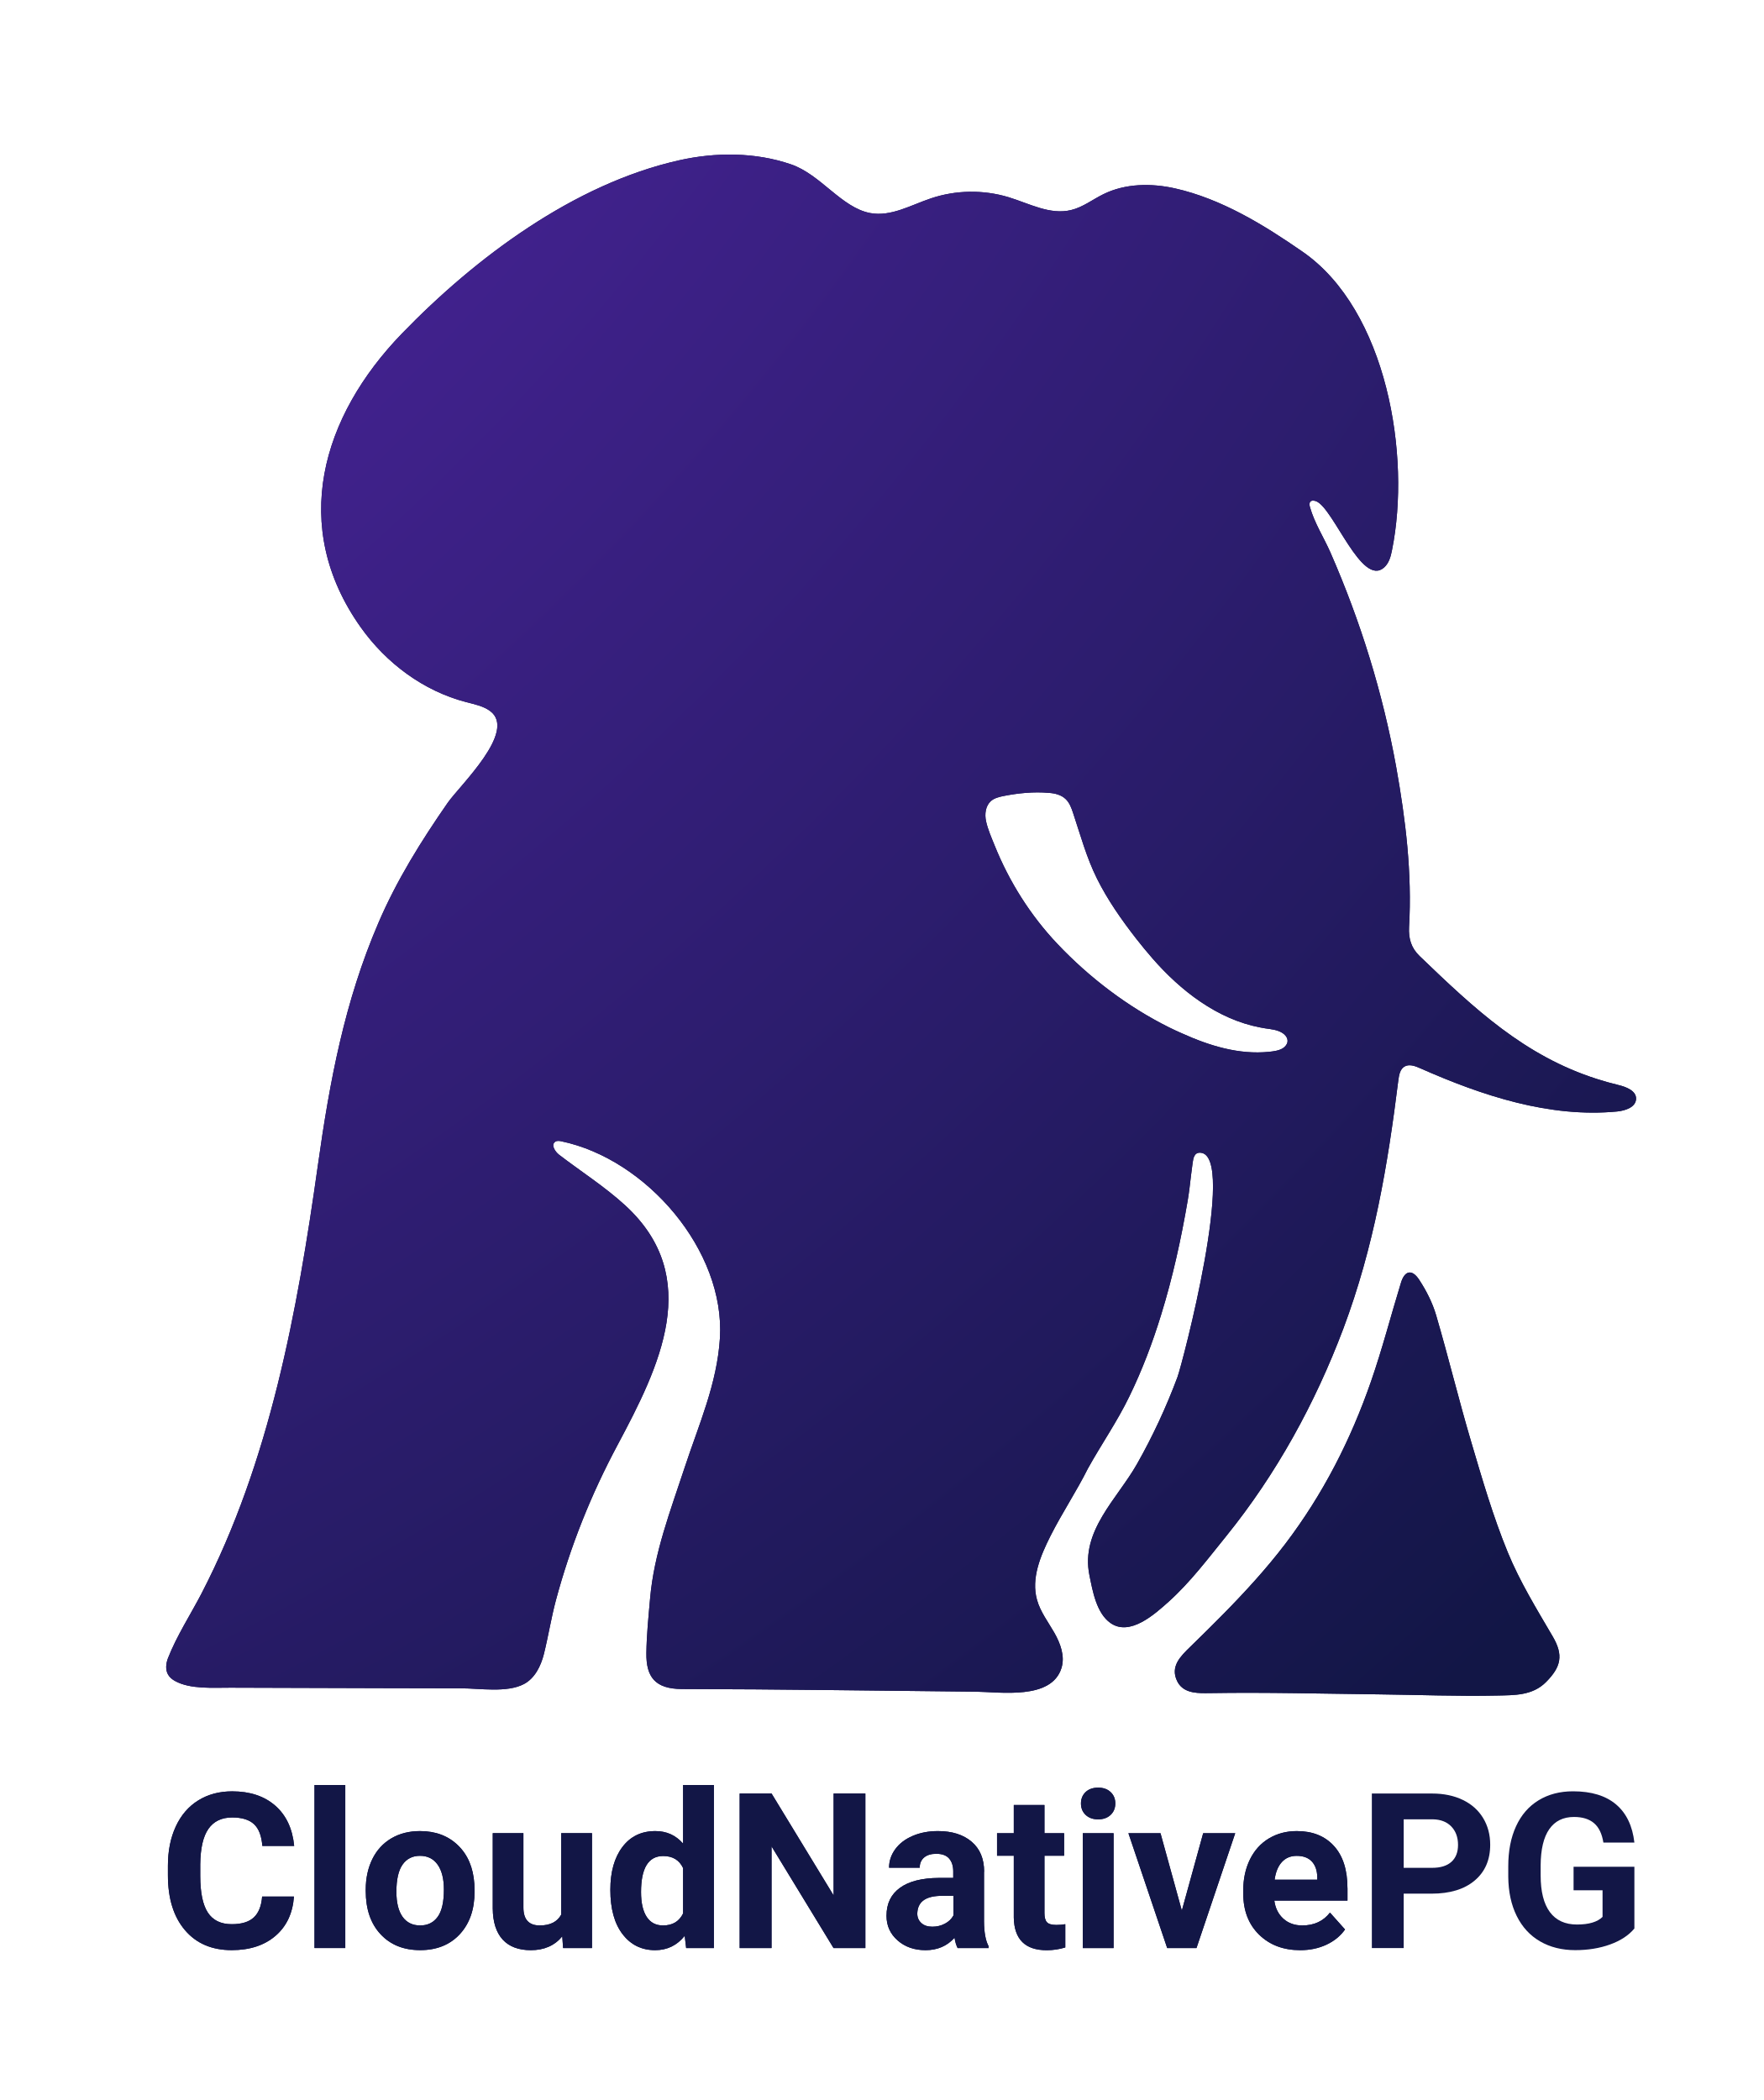
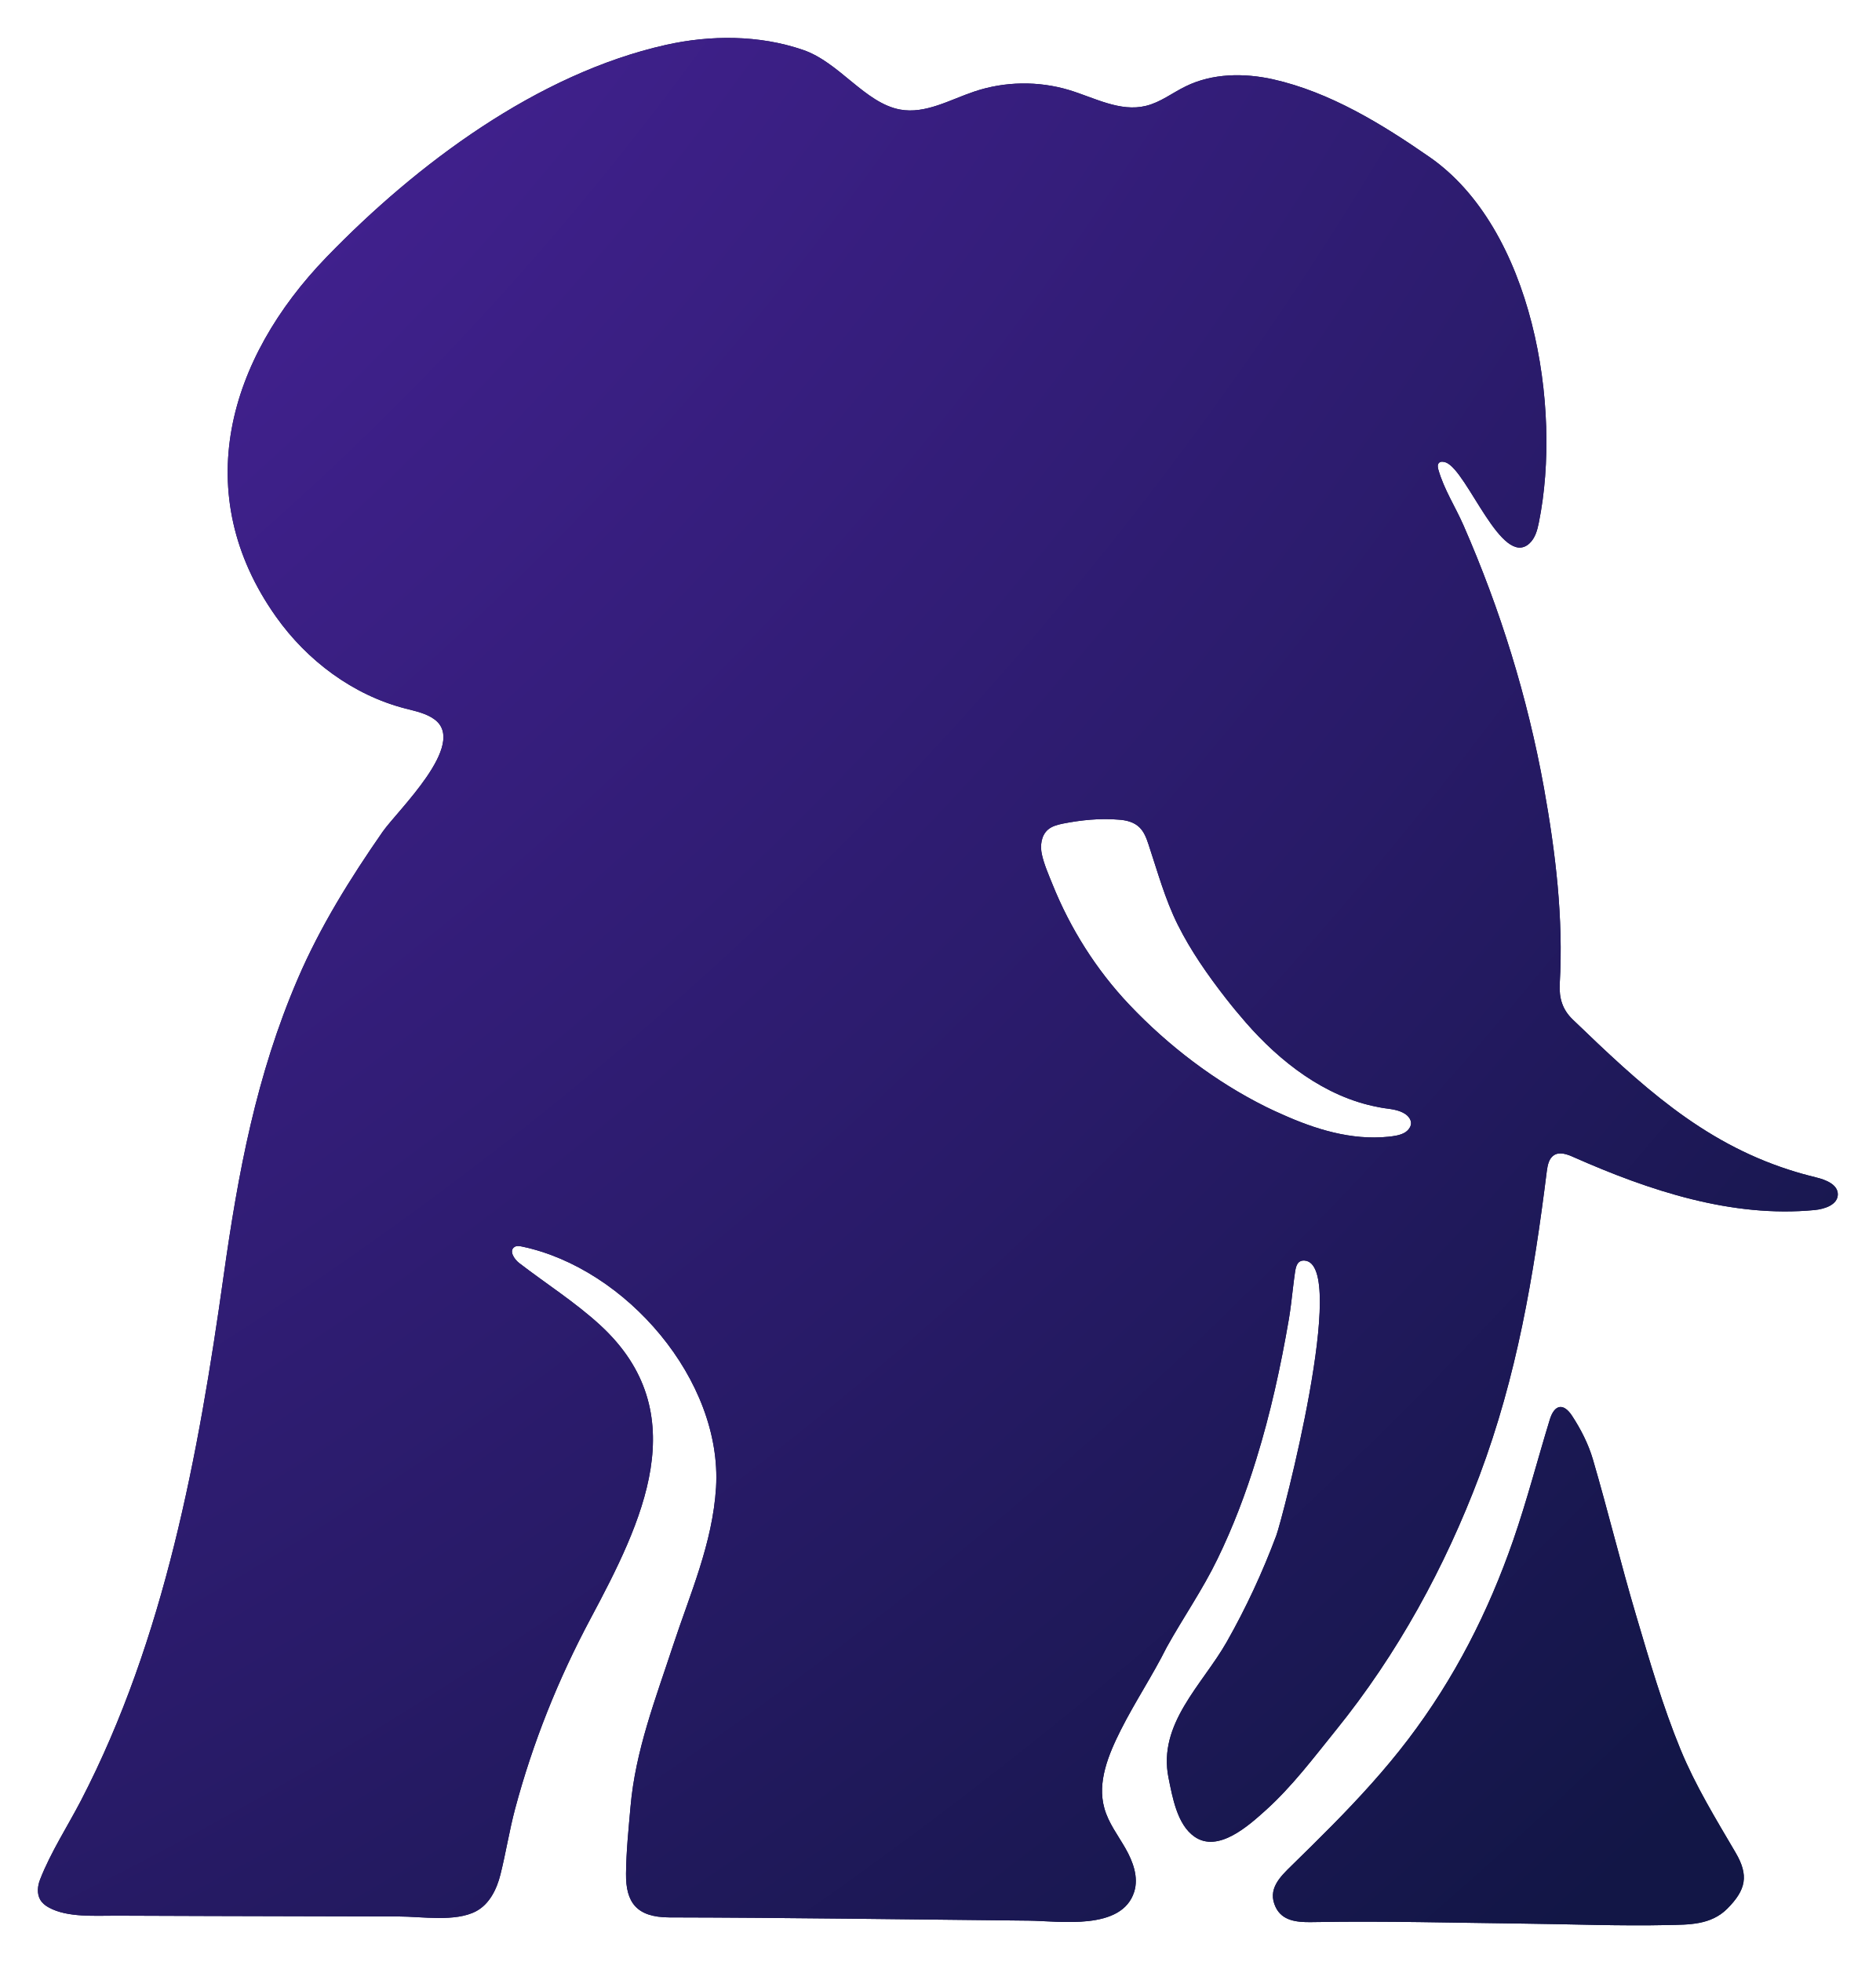
- <svg xmlns="http://www.w3.org/2000/svg" version="1.1" x="0px" y="0px" viewBox="0 0 420 500" style="enable-background:new 0 0 420 500;" xml:space="preserve">
-   <style type="text/css">
- 	.st0{fill:#121646;}
- 	.st1{fill:url(#SVGID_1_);}
- 	.st2{fill:url(#SVGID_00000155867176934933239400000010055260633525782145_);}
- </style>
-   <g id="Layer_2">
- </g>
-   <g id="Layer_1">
-     <g>
-       <g>
-         <g>
-           <path class="st0" d="M359,369.61c-3.49-8.49-6.07-17.37-8.68-26.19c-2.98-10.05-5.44-20.24-8.39-30.3      c-0.87-2.96-2.34-5.84-4.04-8.43c-1.69-2.58-3.44-2.19-4.33,0.73c-2.4,7.81-4.44,15.75-7.12,23.46      c-4.83,13.92-11.42,26.87-20.43,38.72c-4.5,5.91-9.53,11.39-14.73,16.68c-2.6,2.65-5.26,5.25-7.91,7.84      c-2.33,2.27-4.76,4.65-3.12,8.1c1.27,2.67,4.11,2.93,6.73,2.91c0.38,0,0.75-0.01,1.12-0.01c13.44-0.22,26.88,0.15,40.32,0.3      c9.38,0.11,18.77,0.49,28.15,0.28c3.96-0.09,8.3,0.04,11.52-3.2c3.62-3.64,4.2-6.42,1.6-10.87      C365.86,383.09,361.86,376.57,359,369.61z" />
-           <path class="st0" d="M385.31,258.33c-1.75-0.43-3.46-0.9-5.12-1.44c-17.21-5.5-29.1-16.67-42.19-29.26      c-2-1.93-2.65-4.13-2.51-6.89c0.74-12.86-0.81-25.56-3.07-38.17c-3.19-17.59-8.46-34.6-15.64-51.01      c-1.62-3.68-3.77-6.93-4.89-10.84c-0.11-0.43-0.2-0.92,0.09-1.26c0.31-0.38,0.94-0.29,1.41-0.11      c4.17,1.71,10.82,20.58,16.18,15.75c1.14-1.03,1.57-2.6,1.86-4.11c4.56-22.48-1.19-57.13-21.27-71.04      c-9.22-6.4-19.34-12.61-30.41-15.1c-5.66-1.26-11.8-1.19-17.01,1.37c-2.58,1.26-4.91,3.12-7.72,3.79      c-5,1.23-9.99-1.57-14.92-3.07c-5.99-1.8-12.52-1.71-18.45,0.29c-4.76,1.59-9.51,4.42-14.45,3.5      c-6.84-1.28-11.78-9.18-18.87-11.6c-8.5-2.92-17.95-2.92-26.66-0.96c-25,5.61-48.47,23.16-65.95,41.22      c-19.19,19.81-26.82,46.02-9.85,69.94c6.06,8.55,14.97,15.21,25.13,17.84c1.97,0.52,4.06,0.92,5.7,2.13      c6.46,4.8-7.18,17.66-10.1,21.83c-6.28,9.04-12.14,18.42-16.49,28.57c-8.08,18.78-11.6,37.68-14.43,57.78      c-4.89,34.78-11.44,70.53-27.71,101.94c-2.63,5.05-5.9,10.08-7.97,15.37c-0.49,1.26-0.65,2.74,0,3.9      c0.38,0.67,1.01,1.19,1.68,1.55c3.64,2.02,9.16,1.57,13.17,1.59c12.12,0.04,24.24,0.09,36.37,0.11      c6.17,0.02,12.34,0.04,18.51,0.04c4.44,0,10.97,1.12,15.01-1.01c2.6-1.37,4.04-4.29,4.76-7.16c1.05-4.22,1.73-8.55,2.85-12.77      c3.46-12.9,8.37-25.18,14.68-36.98c10.01-18.74,20.46-39.92,1.88-57.02c-4.89-4.49-10.52-8.06-15.78-12.09      c-1.01-0.79-2-2.38-0.94-3.1c0.4-0.29,0.97-0.22,1.48-0.11c20.26,4.24,39,26.01,37.74,46.85c-0.67,10.88-5.05,20.64-8.37,30.74      c-3.37,10.26-7.32,20.4-8.26,31.3c-0.38,4.31-0.83,8.66-0.88,12.99c-0.07,5.61,2.04,8.5,8.42,8.53      c23.32,0.04,46.63,0.4,69.95,0.63c5.92,0.07,18.09,2.02,20.46-5.63c0.88-2.83-0.25-5.86-1.71-8.42      c-1.46-2.56-3.32-4.96-4.11-7.81c-1.44-5.09,0.81-10.46,3.19-15.19c2.76-5.48,6.19-10.61,8.93-16.09      c3.21-5.79,6.98-11.18,9.87-17.17c3.05-6.26,5.52-12.79,7.56-19.43c2.76-8.91,4.76-18.04,6.33-27.22      c0.34-1.99,0.55-3.99,0.79-5.99c0.12-1.01,0.24-2.01,0.39-3.02c0.16-1.13,0.41-2.46,1.87-2.35c8.7,0.61-4.36,50.4-5.5,53.44      c-2.67,7.14-5.88,14.07-9.65,20.71c-4.73,8.33-13.44,15.89-11.31,26.41c0.76,3.73,1.66,9.07,5.03,11.42      c4.62,3.25,10.57-2.15,13.85-5.09c5.16-4.65,9.31-10.19,13.67-15.57c11.98-14.81,21.21-31.66,27.92-49.46      c7.29-19.43,10.55-38.75,13.1-59.22c0.16-1.17,0.4-2.49,1.39-3.12c1.12-0.72,2.58-0.18,3.79,0.36      c14.81,6.55,30.81,11.85,46.92,10.3c1.97-0.2,4.44-1.03,4.49-3.01C389.61,259.72,387.21,258.78,385.31,258.33z M306.52,248.21      c-0.16,0.56-0.58,1.05-1.08,1.37c-0.94,0.58-2.2,0.74-3.28,0.85c-7.18,0.74-14.25-1.46-20.71-4.38      c-1.03-0.45-2.06-0.92-3.1-1.44c-9.85-4.89-19.01-11.87-26.57-19.86c-6.42-6.78-11.49-14.81-14.97-23.47      c-0.74-1.84-1.62-3.81-2.04-5.77c-0.36-1.66-0.13-3.61,1.14-4.76c0.81-0.72,1.91-0.99,2.96-1.21c3.52-0.7,7.27-1.08,10.84-0.76      c1.46,0.09,2.98,0.47,4.02,1.48c0.92,0.87,1.37,2.11,1.77,3.32c1.75,5.25,3.21,10.66,5.7,15.64c2.51,5.05,5.83,9.78,9.29,14.23      c1.26,1.62,2.56,3.19,3.9,4.73c6.66,7.65,15.42,14.5,25.65,16.45c0.4,0.09,0.81,0.16,1.23,0.22c1.41,0.2,2.9,0.34,4.11,1.12      c0.58,0.38,1.1,0.99,1.17,1.68C306.56,247.85,306.56,248.03,306.52,248.21z" />
-         </g>
-       </g>
-       <g>
-         <g>
-           <radialGradient id="SVGID_1_" cx="-302.723" cy="-304.034" r="1177.455" gradientUnits="userSpaceOnUse">
-             <stop offset="0" style="stop-color:#732DD9" />
-             <stop offset="0.118" style="stop-color:#6A2BCB" />
-             <stop offset="0.343" style="stop-color:#5125A5" />
-             <stop offset="0.649" style="stop-color:#291C69" />
-             <stop offset="0.814" style="stop-color:#121646" />
-             <stop offset="1" style="stop-color:#121646" />
-           </radialGradient>
-           <path class="st1" d="M359,369.61c-3.49-8.49-6.07-17.37-8.68-26.19c-2.98-10.05-5.44-20.24-8.39-30.3      c-0.87-2.96-2.34-5.84-4.04-8.43c-1.69-2.58-3.44-2.19-4.33,0.73c-2.4,7.81-4.44,15.75-7.12,23.46      c-4.83,13.92-11.42,26.87-20.43,38.72c-4.5,5.91-9.53,11.39-14.73,16.68c-2.6,2.65-5.26,5.25-7.91,7.84      c-2.33,2.27-4.76,4.65-3.12,8.1c1.27,2.67,4.11,2.93,6.73,2.91c0.38,0,0.75-0.01,1.12-0.01c13.44-0.22,26.88,0.15,40.32,0.3      c9.38,0.11,18.77,0.49,28.15,0.28c3.96-0.09,8.3,0.04,11.52-3.2c3.62-3.64,4.2-6.42,1.6-10.87      C365.86,383.09,361.86,376.57,359,369.61z" />
-           <radialGradient id="SVGID_00000142875328974202796550000005776013639545705360_" cx="-302.723" cy="-304.034" r="1177.455" gradientUnits="userSpaceOnUse">
-             <stop offset="0" style="stop-color:#732DD9" />
-             <stop offset="0.118" style="stop-color:#6A2BCB" />
-             <stop offset="0.343" style="stop-color:#5125A5" />
-             <stop offset="0.649" style="stop-color:#291C69" />
-             <stop offset="0.814" style="stop-color:#121646" />
-             <stop offset="1" style="stop-color:#121646" />
-           </radialGradient>
-           <path style="fill:url(#SVGID_00000142875328974202796550000005776013639545705360_);" d="M385.31,258.33      c-1.75-0.43-3.46-0.9-5.12-1.44c-17.21-5.5-29.1-16.67-42.19-29.26c-2-1.93-2.65-4.13-2.51-6.89      c0.74-12.86-0.81-25.56-3.07-38.17c-3.19-17.59-8.46-34.6-15.64-51.01c-1.62-3.68-3.77-6.93-4.89-10.84      c-0.11-0.43-0.2-0.92,0.09-1.26c0.31-0.38,0.94-0.29,1.41-0.11c4.17,1.71,10.82,20.58,16.18,15.75c1.14-1.03,1.57-2.6,1.86-4.11      c4.56-22.48-1.19-57.13-21.27-71.04c-9.22-6.4-19.34-12.61-30.41-15.1c-5.66-1.26-11.8-1.19-17.01,1.37      c-2.58,1.26-4.91,3.12-7.72,3.79c-5,1.23-9.99-1.57-14.92-3.07c-5.99-1.8-12.52-1.71-18.45,0.29c-4.76,1.59-9.51,4.42-14.45,3.5      c-6.84-1.28-11.78-9.18-18.87-11.6c-8.5-2.92-17.95-2.92-26.66-0.96c-25,5.61-48.47,23.16-65.95,41.22      c-19.19,19.81-26.82,46.02-9.85,69.94c6.06,8.55,14.97,15.21,25.13,17.84c1.97,0.52,4.06,0.92,5.7,2.13      c6.46,4.8-7.18,17.66-10.1,21.83c-6.28,9.04-12.14,18.42-16.49,28.57c-8.08,18.78-11.6,37.68-14.43,57.78      c-4.89,34.78-11.44,70.53-27.71,101.94c-2.63,5.05-5.9,10.08-7.97,15.37c-0.49,1.26-0.65,2.74,0,3.9      c0.38,0.67,1.01,1.19,1.68,1.55c3.64,2.02,9.16,1.57,13.17,1.59c12.12,0.04,24.24,0.09,36.37,0.11      c6.17,0.02,12.34,0.04,18.51,0.04c4.44,0,10.97,1.12,15.01-1.01c2.6-1.37,4.04-4.29,4.76-7.16c1.05-4.22,1.73-8.55,2.85-12.77      c3.46-12.9,8.37-25.18,14.68-36.98c10.01-18.74,20.46-39.92,1.88-57.02c-4.89-4.49-10.52-8.06-15.78-12.09      c-1.01-0.79-2-2.38-0.94-3.1c0.4-0.29,0.97-0.22,1.48-0.11c20.26,4.24,39,26.01,37.74,46.85c-0.67,10.88-5.05,20.64-8.37,30.74      c-3.37,10.26-7.32,20.4-8.26,31.3c-0.38,4.31-0.83,8.66-0.88,12.99c-0.07,5.61,2.04,8.5,8.42,8.53      c23.32,0.04,46.63,0.4,69.95,0.63c5.92,0.07,18.09,2.02,20.46-5.63c0.88-2.83-0.25-5.86-1.71-8.42      c-1.46-2.56-3.32-4.96-4.11-7.81c-1.44-5.09,0.81-10.46,3.19-15.19c2.76-5.48,6.19-10.61,8.93-16.09      c3.21-5.79,6.98-11.18,9.87-17.17c3.05-6.26,5.52-12.79,7.56-19.43c2.76-8.91,4.76-18.04,6.33-27.22      c0.34-1.99,0.55-3.99,0.79-5.99c0.12-1.01,0.24-2.01,0.39-3.02c0.16-1.13,0.41-2.46,1.87-2.35c8.7,0.61-4.36,50.4-5.5,53.44      c-2.67,7.14-5.88,14.07-9.65,20.71c-4.73,8.33-13.44,15.89-11.31,26.41c0.76,3.73,1.66,9.07,5.03,11.42      c4.62,3.25,10.57-2.15,13.85-5.09c5.16-4.65,9.31-10.19,13.67-15.57c11.98-14.81,21.21-31.66,27.92-49.46      c7.29-19.43,10.55-38.75,13.1-59.22c0.16-1.17,0.4-2.49,1.39-3.12c1.12-0.72,2.58-0.18,3.79,0.36      c14.81,6.55,30.81,11.85,46.92,10.3c1.97-0.2,4.44-1.03,4.49-3.01C389.61,259.72,387.21,258.78,385.31,258.33z M306.52,248.21      c-0.16,0.56-0.58,1.05-1.08,1.37c-0.94,0.58-2.2,0.74-3.28,0.85c-7.18,0.74-14.25-1.46-20.71-4.38      c-1.03-0.45-2.06-0.92-3.1-1.44c-9.85-4.89-19.01-11.87-26.57-19.86c-6.42-6.78-11.49-14.81-14.97-23.47      c-0.74-1.84-1.62-3.81-2.04-5.77c-0.36-1.66-0.13-3.61,1.14-4.76c0.81-0.72,1.91-0.99,2.96-1.21c3.52-0.7,7.27-1.08,10.84-0.76      c1.46,0.09,2.98,0.47,4.02,1.48c0.92,0.87,1.37,2.11,1.77,3.32c1.75,5.25,3.21,10.66,5.7,15.64c2.51,5.05,5.83,9.78,9.29,14.23      c1.26,1.62,2.56,3.19,3.9,4.73c6.66,7.65,15.42,14.5,25.65,16.45c0.4,0.09,0.81,0.16,1.23,0.22c1.41,0.2,2.9,0.34,4.11,1.12      c0.58,0.38,1.1,0.99,1.17,1.68C306.56,247.85,306.56,248.03,306.52,248.21z" />
-         </g>
-       </g>
-     </g>
-     <g>
-       <g>
-         <g>
-           <path class="st0" d="M49.62,435.45c1.26-1.81,3.15-2.72,5.67-2.72c2.33,0,4.06,0.54,5.19,1.6c1.14,1.07,1.8,2.79,1.98,5.17h7.58      c-0.4-4.11-1.9-7.3-4.5-9.58c-2.6-2.27-6.02-3.41-10.26-3.41c-3.07,0-5.76,0.72-8.08,2.16c-2.32,1.44-4.1,3.51-5.35,6.21      c-1.25,2.7-1.87,5.81-1.87,9.35v2.25c0,5.54,1.35,9.9,4.06,13.08c2.7,3.18,6.42,4.76,11.13,4.76c4.31,0,7.79-1.14,10.43-3.41      c2.64-2.27,4.1-5.39,4.39-9.35h-7.58c-0.17,2.24-0.83,3.9-1.98,4.97c-1.15,1.07-2.9,1.61-5.24,1.61c-2.6,0-4.49-0.92-5.7-2.76      c-1.2-1.84-1.81-4.74-1.81-8.72v-2.78C47.72,440.07,48.36,437.26,49.62,435.45z" />
-           <rect x="74.88" y="425" class="st0" width="7.33" height="38.82" />
-           <path class="st0" d="M109.04,439.36c-2.33-2.26-5.35-3.39-9.04-3.39c-2.6,0-4.87,0.58-6.84,1.74c-1.96,1.16-3.47,2.81-4.51,4.93      c-1.04,2.12-1.57,4.54-1.57,7.25v0.33c0,4.35,1.18,7.79,3.53,10.31c2.35,2.53,5.5,3.79,9.44,3.79c3.94,0,7.09-1.27,9.43-3.8      c2.34-2.54,3.51-5.9,3.51-10.1l-0.05-1.87C112.68,444.68,111.38,441.62,109.04,439.36z M104.2,456.4      c-0.99,1.36-2.38,2.04-4.15,2.04c-1.82,0-3.22-0.69-4.2-2.06c-0.98-1.38-1.47-3.36-1.47-5.96c0-2.92,0.49-5.08,1.47-6.47      c0.98-1.39,2.36-2.09,4.15-2.09c1.8,0,3.2,0.7,4.2,2.1c0.99,1.4,1.49,3.38,1.49,5.92C105.69,452.87,105.2,455.04,104.2,456.4z" />
-           <path class="st0" d="M133.62,455.86c-0.93,1.72-2.63,2.58-5.11,2.58c-2.6,0-3.89-1.43-3.89-4.28v-17.69h-7.3v17.92      c0.03,3.25,0.82,5.72,2.36,7.41c1.54,1.68,3.78,2.53,6.71,2.53c3.18,0,5.68-1.1,7.48-3.29l0.2,2.78h6.88v-27.35h-7.33V455.86z" />
-           <path class="st0" d="M162.64,438.95c-1.74-1.99-3.93-2.98-6.6-2.98c-3.32,0-5.94,1.26-7.85,3.79      c-1.91,2.53-2.87,5.92-2.87,10.19c0,4.52,0.97,8.04,2.92,10.58c1.95,2.54,4.53,3.8,7.75,3.8c2.86,0,5.21-1.14,7.03-3.41      l0.35,2.91h6.6V425h-7.33V438.95z M162.64,455.58c-0.93,1.91-2.52,2.86-4.78,2.86c-1.7,0-3-0.68-3.89-2.05      c-0.89-1.37-1.34-3.33-1.34-5.9c0-5.72,1.76-8.58,5.28-8.58c2.24,0,3.82,0.95,4.73,2.86V455.58z" />
-           <polygon class="st0" points="198.48,451.29 183.7,427.02 176.11,427.02 176.11,463.82 183.7,463.82 183.7,439.61 198.46,463.82       206.04,463.82 206.04,427.02 198.48,427.02     " />
-           <path class="st0" d="M234.32,445.65c0-3.07-0.99-5.45-2.97-7.14c-1.98-1.69-4.66-2.54-8.03-2.54c-2.22,0-4.23,0.38-6.02,1.15      c-1.79,0.77-3.17,1.82-4.15,3.17c-0.98,1.35-1.47,2.81-1.47,4.4h7.3c0-1.03,0.35-1.84,1.05-2.43c0.7-0.59,1.66-0.88,2.89-0.88      c1.4,0,2.42,0.38,3.07,1.14c0.65,0.76,0.97,1.77,0.97,3.03v1.57h-3.36c-4.06,0.02-7.17,0.8-9.31,2.35      c-2.15,1.55-3.22,3.77-3.22,6.67c0,2.36,0.88,4.31,2.64,5.86c1.76,1.55,3.98,2.33,6.66,2.33c2.83,0,5.13-0.99,6.9-2.96      c0.15,0.98,0.4,1.79,0.73,2.45h7.38v-0.43c-0.71-1.33-1.07-3.29-1.09-5.89V445.65z M226.99,456.09      c-0.44,0.81-1.11,1.45-2.02,1.93c-0.91,0.48-1.9,0.72-2.98,0.72c-1.11,0-1.99-0.29-2.63-0.88c-0.64-0.59-0.96-1.34-0.96-2.25      l0.03-0.43c0.24-2.53,2.18-3.79,5.84-3.79h2.73V456.09z" />
-           <path class="st0" d="M249.26,457.66c-0.39-0.44-0.58-1.16-0.58-2.17v-13.65h4.68v-5.36h-4.68v-6.72h-7.3v6.72h-3.99v5.36h3.99      v14.74c0.1,5.17,2.71,7.76,7.84,7.76c1.52,0,2.99-0.22,4.42-0.66v-5.54c-0.62,0.12-1.34,0.18-2.15,0.18      C250.39,458.31,249.65,458.1,249.26,457.66z" />
-           <path class="st0" d="M261.47,425.63c-1.26,0-2.26,0.35-3,1.06c-0.73,0.71-1.1,1.61-1.1,2.7c0,1.11,0.37,2.02,1.12,2.73      c0.75,0.71,1.74,1.06,2.97,1.06c1.23,0,2.22-0.35,2.97-1.06c0.75-0.71,1.12-1.62,1.12-2.73c0-1.1-0.37-2-1.11-2.7      C263.71,425.99,262.72,425.63,261.47,425.63z" />
-           <rect x="257.81" y="436.48" class="st0" width="7.33" height="27.35" />
-           <polygon class="st0" points="281.39,454.9 276.31,436.48 268.67,436.48 277.9,463.82 284.88,463.82 294.1,436.48 286.47,436.48           " />
-           <path class="st0" d="M320.82,449.54c0-4.33-1.07-7.68-3.22-10.03c-2.15-2.36-5.09-3.54-8.83-3.54c-2.49,0-4.71,0.59-6.66,1.76      c-1.95,1.17-3.45,2.84-4.51,5c-1.06,2.17-1.59,4.62-1.59,7.37v0.71c0,4.09,1.26,7.37,3.78,9.83c2.52,2.46,5.78,3.69,9.79,3.69      c2.27,0,4.35-0.43,6.22-1.3c1.87-0.87,3.35-2.08,4.45-3.63l-3.59-4.02c-1.58,2.04-3.78,3.06-6.6,3.06      c-1.82,0-3.32-0.54-4.51-1.62c-1.19-1.08-1.9-2.51-2.14-4.3h17.42V449.54z M313.64,447.55h-10.16c0.25-1.83,0.83-3.23,1.73-4.21      c0.9-0.98,2.08-1.47,3.53-1.47c1.55,0,2.75,0.44,3.59,1.33c0.84,0.89,1.28,2.15,1.31,3.77V447.55z" />
-         </g>
-         <g>
-           <path class="st0" d="M49.62,435.45c1.26-1.81,3.15-2.72,5.67-2.72c2.33,0,4.06,0.54,5.19,1.6c1.14,1.07,1.8,2.79,1.98,5.17h7.58      c-0.4-4.11-1.9-7.3-4.5-9.58c-2.6-2.27-6.02-3.41-10.26-3.41c-3.07,0-5.76,0.72-8.08,2.16c-2.32,1.44-4.1,3.51-5.35,6.21      c-1.25,2.7-1.87,5.81-1.87,9.35v2.25c0,5.54,1.35,9.9,4.06,13.08c2.7,3.18,6.42,4.76,11.13,4.76c4.31,0,7.79-1.14,10.43-3.41      c2.64-2.27,4.1-5.39,4.39-9.35h-7.58c-0.17,2.24-0.83,3.9-1.98,4.97c-1.15,1.07-2.9,1.61-5.24,1.61c-2.6,0-4.49-0.92-5.7-2.76      c-1.2-1.84-1.81-4.74-1.81-8.72v-2.78C47.72,440.07,48.36,437.26,49.62,435.45z" />
-           <rect x="74.88" y="425" class="st0" width="7.33" height="38.82" />
-           <path class="st0" d="M109.04,439.36c-2.33-2.26-5.35-3.39-9.04-3.39c-2.6,0-4.87,0.58-6.84,1.74c-1.96,1.16-3.47,2.81-4.51,4.93      c-1.04,2.12-1.57,4.54-1.57,7.25v0.33c0,4.35,1.18,7.79,3.53,10.31c2.35,2.53,5.5,3.79,9.44,3.79c3.94,0,7.09-1.27,9.43-3.8      c2.34-2.54,3.51-5.9,3.51-10.1l-0.05-1.87C112.68,444.68,111.38,441.62,109.04,439.36z M104.2,456.4      c-0.99,1.36-2.38,2.04-4.15,2.04c-1.82,0-3.22-0.69-4.2-2.06c-0.98-1.38-1.47-3.36-1.47-5.96c0-2.92,0.49-5.08,1.47-6.47      c0.98-1.39,2.36-2.09,4.15-2.09c1.8,0,3.2,0.7,4.2,2.1c0.99,1.4,1.49,3.38,1.49,5.92C105.69,452.87,105.2,455.04,104.2,456.4z" />
-           <path class="st0" d="M133.62,455.86c-0.93,1.72-2.63,2.58-5.11,2.58c-2.6,0-3.89-1.43-3.89-4.28v-17.69h-7.3v17.92      c0.03,3.25,0.82,5.72,2.36,7.41c1.54,1.68,3.78,2.53,6.71,2.53c3.18,0,5.68-1.1,7.48-3.29l0.2,2.78h6.88v-27.35h-7.33V455.86z" />
-           <path class="st0" d="M162.64,438.95c-1.74-1.99-3.93-2.98-6.6-2.98c-3.32,0-5.94,1.26-7.85,3.79      c-1.91,2.53-2.87,5.92-2.87,10.19c0,4.52,0.97,8.04,2.92,10.58c1.95,2.54,4.53,3.8,7.75,3.8c2.86,0,5.21-1.14,7.03-3.41      l0.35,2.91h6.6V425h-7.33V438.95z M162.64,455.58c-0.93,1.91-2.52,2.86-4.78,2.86c-1.7,0-3-0.68-3.89-2.05      c-0.89-1.37-1.34-3.33-1.34-5.9c0-5.72,1.76-8.58,5.28-8.58c2.24,0,3.82,0.95,4.73,2.86V455.58z" />
-           <polygon class="st0" points="198.48,451.29 183.7,427.02 176.11,427.02 176.11,463.82 183.7,463.82 183.7,439.61 198.46,463.82       206.04,463.82 206.04,427.02 198.48,427.02     " />
-           <path class="st0" d="M234.32,445.65c0-3.07-0.99-5.45-2.97-7.14c-1.98-1.69-4.66-2.54-8.03-2.54c-2.22,0-4.23,0.38-6.02,1.15      c-1.79,0.77-3.17,1.82-4.15,3.17c-0.98,1.35-1.47,2.81-1.47,4.4h7.3c0-1.03,0.35-1.84,1.05-2.43c0.7-0.59,1.66-0.88,2.89-0.88      c1.4,0,2.42,0.38,3.07,1.14c0.65,0.76,0.97,1.77,0.97,3.03v1.57h-3.36c-4.06,0.02-7.17,0.8-9.31,2.35      c-2.15,1.55-3.22,3.77-3.22,6.67c0,2.36,0.88,4.31,2.64,5.86c1.76,1.55,3.98,2.33,6.66,2.33c2.83,0,5.13-0.99,6.9-2.96      c0.15,0.98,0.4,1.79,0.73,2.45h7.38v-0.43c-0.71-1.33-1.07-3.29-1.09-5.89V445.65z M226.99,456.09      c-0.44,0.81-1.11,1.45-2.02,1.93c-0.91,0.48-1.9,0.72-2.98,0.72c-1.11,0-1.99-0.29-2.63-0.88c-0.64-0.59-0.96-1.34-0.96-2.25      l0.03-0.43c0.24-2.53,2.18-3.79,5.84-3.79h2.73V456.09z" />
-           <path class="st0" d="M249.26,457.66c-0.39-0.44-0.58-1.16-0.58-2.17v-13.65h4.68v-5.36h-4.68v-6.72h-7.3v6.72h-3.99v5.36h3.99      v14.74c0.1,5.17,2.71,7.76,7.84,7.76c1.52,0,2.99-0.22,4.42-0.66v-5.54c-0.62,0.12-1.34,0.18-2.15,0.18      C250.39,458.31,249.65,458.1,249.26,457.66z" />
-           <path class="st0" d="M261.47,425.63c-1.26,0-2.26,0.35-3,1.06c-0.73,0.71-1.1,1.61-1.1,2.7c0,1.11,0.37,2.02,1.12,2.73      c0.75,0.71,1.74,1.06,2.97,1.06c1.23,0,2.22-0.35,2.97-1.06c0.75-0.71,1.12-1.62,1.12-2.73c0-1.1-0.37-2-1.11-2.7      C263.71,425.99,262.72,425.63,261.47,425.63z" />
-           <rect x="257.81" y="436.48" class="st0" width="7.33" height="27.35" />
-           <polygon class="st0" points="281.39,454.9 276.31,436.48 268.67,436.48 277.9,463.82 284.88,463.82 294.1,436.48 286.47,436.48           " />
-           <path class="st0" d="M320.82,449.54c0-4.33-1.07-7.68-3.22-10.03c-2.15-2.36-5.09-3.54-8.83-3.54c-2.49,0-4.71,0.59-6.66,1.76      c-1.95,1.17-3.45,2.84-4.51,5c-1.06,2.17-1.59,4.62-1.59,7.37v0.71c0,4.09,1.26,7.37,3.78,9.83c2.52,2.46,5.78,3.69,9.79,3.69      c2.27,0,4.35-0.43,6.22-1.3c1.87-0.87,3.35-2.08,4.45-3.63l-3.59-4.02c-1.58,2.04-3.78,3.06-6.6,3.06      c-1.82,0-3.32-0.54-4.51-1.62c-1.19-1.08-1.9-2.51-2.14-4.3h17.42V449.54z M313.64,447.55h-10.16c0.25-1.83,0.83-3.23,1.73-4.21      c0.9-0.98,2.08-1.47,3.53-1.47c1.55,0,2.75,0.44,3.59,1.33c0.84,0.89,1.28,2.15,1.31,3.77V447.55z" />
-         </g>
-       </g>
-       <g>
-         <path class="st0" d="M334.21,450.86v12.97h-7.58v-36.8h14.36c2.76,0,5.19,0.51,7.29,1.52c2.1,1.01,3.71,2.45,4.84,4.31     c1.13,1.86,1.69,3.98,1.69,6.36c0,3.61-1.23,6.45-3.7,8.53c-2.47,2.08-5.89,3.12-10.25,3.12H334.21z M334.21,444.72h6.77     c2.01,0,3.53-0.47,4.59-1.42c1.05-0.94,1.58-2.29,1.58-4.04c0-1.8-0.53-3.26-1.59-4.37s-2.53-1.68-4.4-1.72h-6.95V444.72z" />
-         <path class="st0" d="M389.14,459.17c-1.36,1.63-3.29,2.9-5.79,3.8c-2.49,0.9-5.26,1.35-8.29,1.35c-3.18,0-5.98-0.7-8.38-2.09     c-2.4-1.39-4.25-3.41-5.56-6.05c-1.31-2.65-1.98-5.75-2.01-9.33v-2.5c0-3.67,0.62-6.85,1.86-9.54c1.24-2.69,3.02-4.74,5.36-6.17     c2.33-1.42,5.07-2.14,8.2-2.14c4.36,0,7.78,1.04,10.24,3.12c2.46,2.08,3.92,5.11,4.37,9.09h-7.38c-0.34-2.11-1.08-3.65-2.24-4.63     c-1.15-0.98-2.74-1.47-4.76-1.47c-2.58,0-4.54,0.97-5.89,2.91c-1.35,1.94-2.03,4.82-2.05,8.64v2.35c0,3.86,0.73,6.77,2.2,8.75     c1.47,1.97,3.61,2.96,6.45,2.96c2.85,0,4.88-0.61,6.09-1.82v-6.34h-6.9v-5.59h14.48V459.17z" />
-       </g>
-     </g>
+ <svg xmlns="http://www.w3.org/2000/svg" role="img" viewBox="174.83 162.33 729.34 762.84">
+   <defs>
+     <radialGradient id="radial-gradient" cx="-495.01" cy="-504.64" r="2354.91" fx="-495.01" fy="-504.64" gradientUnits="userSpaceOnUse">
+       <stop offset="0" stop-color="#732dd9" />
+       <stop offset=".12" stop-color="#692aca" />
+       <stop offset=".34" stop-color="#5024a5" />
+       <stop offset=".65" stop-color="#291b69" />
+       <stop offset=".81" stop-color="#121646" />
+       <stop offset="1" stop-color="#121646" />
+     </radialGradient>
+     <style>.cls-1{fill:url(#radial-gradient)}.cls-2{fill:#121646}</style>
+   </defs>
+   <path d="M828.43 842.64c-6.98-16.97-12.13-34.74-17.36-52.38-5.96-20.09-10.89-40.48-16.78-60.59-1.74-5.92-4.69-11.68-8.08-16.86-3.38-5.16-6.87-4.38-8.66 1.45-4.79 15.63-8.88 31.49-14.23 46.92-9.66 27.84-22.83 53.75-40.86 77.44-8.99 11.82-19.06 22.78-29.47 33.35-5.21 5.29-10.51 10.49-15.82 15.68-4.65 4.54-9.53 9.3-6.24 16.19 2.55 5.35 8.22 5.85 13.47 5.83.76 0 1.51-.02 2.24-.03 26.88-.45 53.76.29 80.64.6 18.77.21 37.55.98 56.3.56 7.91-.18 16.6.08 23.04-6.41 7.23-7.29 8.41-12.84 3.19-21.74-7.65-13.04-15.65-26.09-21.37-40z" class="cls-2" />
+   <path d="M881.04 620.09c-3.5-.85-6.91-1.79-10.23-2.87-34.42-11-58.21-33.35-84.37-58.52-3.99-3.86-5.3-8.26-5.03-13.78 1.48-25.72-1.62-51.12-6.15-76.34-6.37-35.19-16.92-69.21-31.28-102.01-3.23-7.36-7.54-13.87-9.78-21.68-.22-.85-.4-1.84.18-2.51.63-.76 1.88-.58 2.83-.22 8.35 3.41 21.63 41.16 32.36 31.51 2.29-2.06 3.14-5.21 3.73-8.21 9.11-44.97-2.38-114.26-42.55-142.09-18.45-12.79-38.69-25.22-60.81-30.2-11.31-2.51-23.61-2.38-34.02 2.74-5.16 2.51-9.83 6.24-15.44 7.58-10.01 2.47-19.97-3.14-29.85-6.15-11.98-3.59-25.04-3.41-36.89.58-9.51 3.19-19.03 8.84-28.9 7-13.69-2.56-23.56-18.36-37.74-23.2-17.01-5.83-35.9-5.83-53.32-1.93-50 11.22-96.94 46.32-131.9 82.44-38.37 39.63-53.63 92.05-19.7 139.89 12.12 17.1 29.93 30.43 50.26 35.68 3.95 1.03 8.12 1.84 11.4 4.26 12.93 9.6-14.36 35.32-20.2 43.67-12.57 18.09-24.28 36.85-32.99 57.13-16.16 37.56-23.2 75.35-28.86 115.57-9.78 69.56-22.89 141.06-55.43 203.89-5.25 10.1-11.8 20.15-15.93 30.74-.99 2.51-1.3 5.47 0 7.81.76 1.35 2.02 2.38 3.37 3.1 7.27 4.04 18.31 3.14 26.34 3.19 24.23.09 48.47.18 72.75.22 12.34.04 24.68.09 37.03.09 8.89 0 21.95 2.24 30.03-2.02 5.21-2.74 8.08-8.57 9.51-14.32 2.11-8.44 3.46-17.1 5.7-25.54 6.91-25.81 16.74-50.35 29.35-73.96 20.02-37.47 40.93-79.84 3.77-114.04-9.78-8.98-21.05-16.11-31.55-24.19-2.02-1.57-3.99-4.76-1.88-6.19.81-.58 1.93-.45 2.96-.22 40.53 8.48 78 52.01 75.49 93.71-1.35 21.77-10.1 41.29-16.74 61.48-6.73 20.51-14.63 40.8-16.52 62.61-.76 8.62-1.66 17.32-1.75 25.99-.13 11.22 4.08 17.01 16.83 17.05 46.63.09 93.26.81 139.89 1.26 11.85.13 36.17 4.04 40.93-11.26 1.75-5.65-.49-11.71-3.41-16.83-2.92-5.12-6.64-9.92-8.21-15.62-2.87-10.19 1.62-20.91 6.37-30.38 5.52-10.95 12.39-21.23 17.86-32.18 6.42-11.58 13.96-22.35 19.75-34.33 6.1-12.52 11.04-25.58 15.12-38.87 5.52-17.82 9.51-36.08 12.66-54.44.67-3.98 1.11-7.99 1.58-11.99.24-2.01.49-4.03.78-6.03.33-2.25.82-4.92 3.74-4.71 17.4 1.23-8.72 100.8-10.99 106.88-5.34 14.27-11.76 28.14-19.3 41.42-9.47 16.65-26.88 31.78-22.62 52.82 1.53 7.45 3.32 18.13 10.05 22.84 9.24 6.51 21.14-4.31 27.69-10.19 10.32-9.29 18.62-20.37 27.33-31.15 23.97-29.62 42.41-63.33 55.83-98.91 14.59-38.87 21.09-77.51 26.21-118.44.31-2.33.81-4.98 2.78-6.24 2.24-1.44 5.16-.36 7.58.72 29.62 13.1 61.62 23.7 93.84 20.6 3.95-.4 8.89-2.06 8.98-6.01.09-3.91-4.71-5.79-8.53-6.69zm-157.57-20.24c-.31 1.12-1.17 2.11-2.15 2.74-1.89 1.17-4.4 1.48-6.55 1.71-14.36 1.48-28.5-2.92-41.42-8.75-2.06-.9-4.13-1.84-6.19-2.87-19.7-9.78-38.01-23.74-53.14-39.72-12.84-13.55-22.98-29.62-29.93-46.94-1.48-3.68-3.23-7.63-4.08-11.53-.72-3.32-.27-7.23 2.29-9.52 1.62-1.44 3.81-1.97 5.92-2.42 7.05-1.39 14.54-2.15 21.68-1.53 2.92.18 5.97.94 8.03 2.96 1.84 1.75 2.74 4.22 3.55 6.64 3.5 10.5 6.42 21.32 11.4 31.28 5.03 10.1 11.67 19.57 18.58 28.45 2.51 3.23 5.12 6.37 7.81 9.47 13.33 15.3 30.83 28.99 51.3 32.9.81.18 1.62.31 2.47.45 2.83.4 5.79.67 8.21 2.24 1.17.76 2.2 1.98 2.33 3.37 0 .36 0 .72-.09 1.08z" class="cls-2" />
+   <g>
+     <path d="M828.43 842.64c-6.98-16.97-12.13-34.74-17.36-52.38-5.96-20.09-10.89-40.48-16.78-60.59-1.74-5.92-4.69-11.68-8.08-16.86-3.38-5.16-6.87-4.38-8.66 1.45-4.79 15.63-8.88 31.49-14.23 46.92-9.66 27.84-22.83 53.75-40.86 77.44-8.99 11.82-19.06 22.78-29.47 33.35-5.21 5.29-10.51 10.49-15.82 15.68-4.65 4.54-9.53 9.3-6.24 16.19 2.55 5.35 8.22 5.85 13.47 5.83.76 0 1.51-.02 2.24-.03 26.88-.45 53.76.29 80.64.6 18.77.21 37.55.98 56.3.56 7.91-.18 16.6.08 23.04-6.41 7.23-7.29 8.41-12.84 3.19-21.74-7.65-13.04-15.65-26.09-21.37-40z" class="cls-1" />
+     <path d="M881.04 620.09c-3.5-.85-6.91-1.79-10.23-2.87-34.42-11-58.21-33.35-84.37-58.52-3.99-3.86-5.3-8.26-5.03-13.78 1.48-25.72-1.62-51.12-6.15-76.34-6.37-35.19-16.92-69.21-31.28-102.01-3.23-7.36-7.54-13.87-9.78-21.68-.22-.85-.4-1.84.18-2.51.63-.76 1.88-.58 2.83-.22 8.35 3.41 21.63 41.16 32.36 31.51 2.29-2.06 3.14-5.21 3.73-8.21 9.11-44.97-2.38-114.26-42.55-142.09-18.45-12.79-38.69-25.22-60.81-30.2-11.31-2.51-23.61-2.38-34.02 2.74-5.16 2.51-9.83 6.24-15.44 7.58-10.01 2.47-19.97-3.14-29.85-6.15-11.98-3.59-25.04-3.41-36.89.58-9.51 3.19-19.03 8.84-28.9 7-13.69-2.56-23.56-18.36-37.74-23.2-17.01-5.83-35.9-5.83-53.32-1.93-50 11.22-96.94 46.32-131.9 82.44-38.37 39.63-53.63 92.05-19.7 139.89 12.12 17.1 29.93 30.43 50.26 35.68 3.95 1.03 8.12 1.84 11.4 4.26 12.93 9.6-14.36 35.32-20.2 43.67-12.57 18.09-24.28 36.85-32.99 57.13-16.16 37.56-23.2 75.35-28.86 115.57-9.78 69.56-22.89 141.06-55.43 203.89-5.25 10.1-11.8 20.15-15.93 30.74-.99 2.51-1.3 5.47 0 7.81.76 1.35 2.02 2.38 3.37 3.1 7.27 4.04 18.31 3.14 26.34 3.19 24.23.09 48.47.18 72.75.22 12.34.04 24.68.09 37.03.09 8.89 0 21.95 2.24 30.03-2.02 5.21-2.74 8.08-8.57 9.51-14.32 2.11-8.44 3.46-17.1 5.7-25.54 6.91-25.81 16.74-50.35 29.35-73.96 20.02-37.47 40.93-79.84 3.77-114.04-9.78-8.98-21.05-16.11-31.55-24.19-2.02-1.57-3.99-4.76-1.88-6.19.81-.58 1.93-.45 2.96-.22 40.53 8.48 78 52.01 75.49 93.71-1.35 21.77-10.1 41.29-16.74 61.48-6.73 20.51-14.63 40.8-16.52 62.61-.76 8.62-1.66 17.32-1.75 25.99-.13 11.22 4.08 17.01 16.83 17.05 46.63.09 93.26.81 139.89 1.26 11.85.13 36.17 4.04 40.93-11.26 1.75-5.65-.49-11.71-3.41-16.83-2.92-5.12-6.64-9.92-8.21-15.62-2.87-10.19 1.62-20.91 6.37-30.38 5.52-10.95 12.39-21.23 17.86-32.18 6.42-11.58 13.96-22.35 19.75-34.33 6.1-12.52 11.04-25.58 15.12-38.87 5.52-17.82 9.51-36.08 12.66-54.44.67-3.98 1.11-7.99 1.58-11.99.24-2.01.49-4.03.78-6.03.33-2.25.82-4.92 3.74-4.71 17.4 1.23-8.72 100.8-10.99 106.88-5.34 14.27-11.76 28.14-19.3 41.42-9.47 16.65-26.88 31.78-22.62 52.82 1.53 7.45 3.32 18.13 10.05 22.84 9.24 6.51 21.14-4.31 27.69-10.19 10.32-9.29 18.62-20.37 27.33-31.15 23.97-29.62 42.41-63.33 55.83-98.91 14.59-38.87 21.09-77.51 26.21-118.44.31-2.33.81-4.98 2.78-6.24 2.24-1.44 5.16-.36 7.58.72 29.62 13.1 61.62 23.7 93.84 20.6 3.95-.4 8.89-2.06 8.98-6.01.09-3.91-4.71-5.79-8.53-6.69zm-157.57-20.24c-.31 1.12-1.17 2.11-2.15 2.74-1.89 1.17-4.4 1.48-6.55 1.71-14.36 1.48-28.5-2.92-41.42-8.75-2.06-.9-4.13-1.84-6.19-2.87-19.7-9.78-38.01-23.74-53.14-39.72-12.84-13.55-22.98-29.62-29.93-46.94-1.48-3.68-3.23-7.63-4.08-11.53-.72-3.32-.27-7.23 2.29-9.52 1.62-1.44 3.81-1.97 5.92-2.42 7.05-1.39 14.54-2.15 21.68-1.53 2.92.18 5.97.94 8.03 2.96 1.84 1.75 2.74 4.22 3.55 6.64 3.5 10.5 6.42 21.32 11.4 31.28 5.03 10.1 11.67 19.57 18.58 28.45 2.51 3.23 5.12 6.37 7.81 9.47 13.33 15.3 30.83 28.99 51.3 32.9.81.18 1.62.31 2.47.45 2.83.4 5.79.67 8.21 2.24 1.17.76 2.2 1.98 2.33 3.37 0 .36 0 .72-.09 1.08z" class="cls-1" />
  </g>
</svg>
